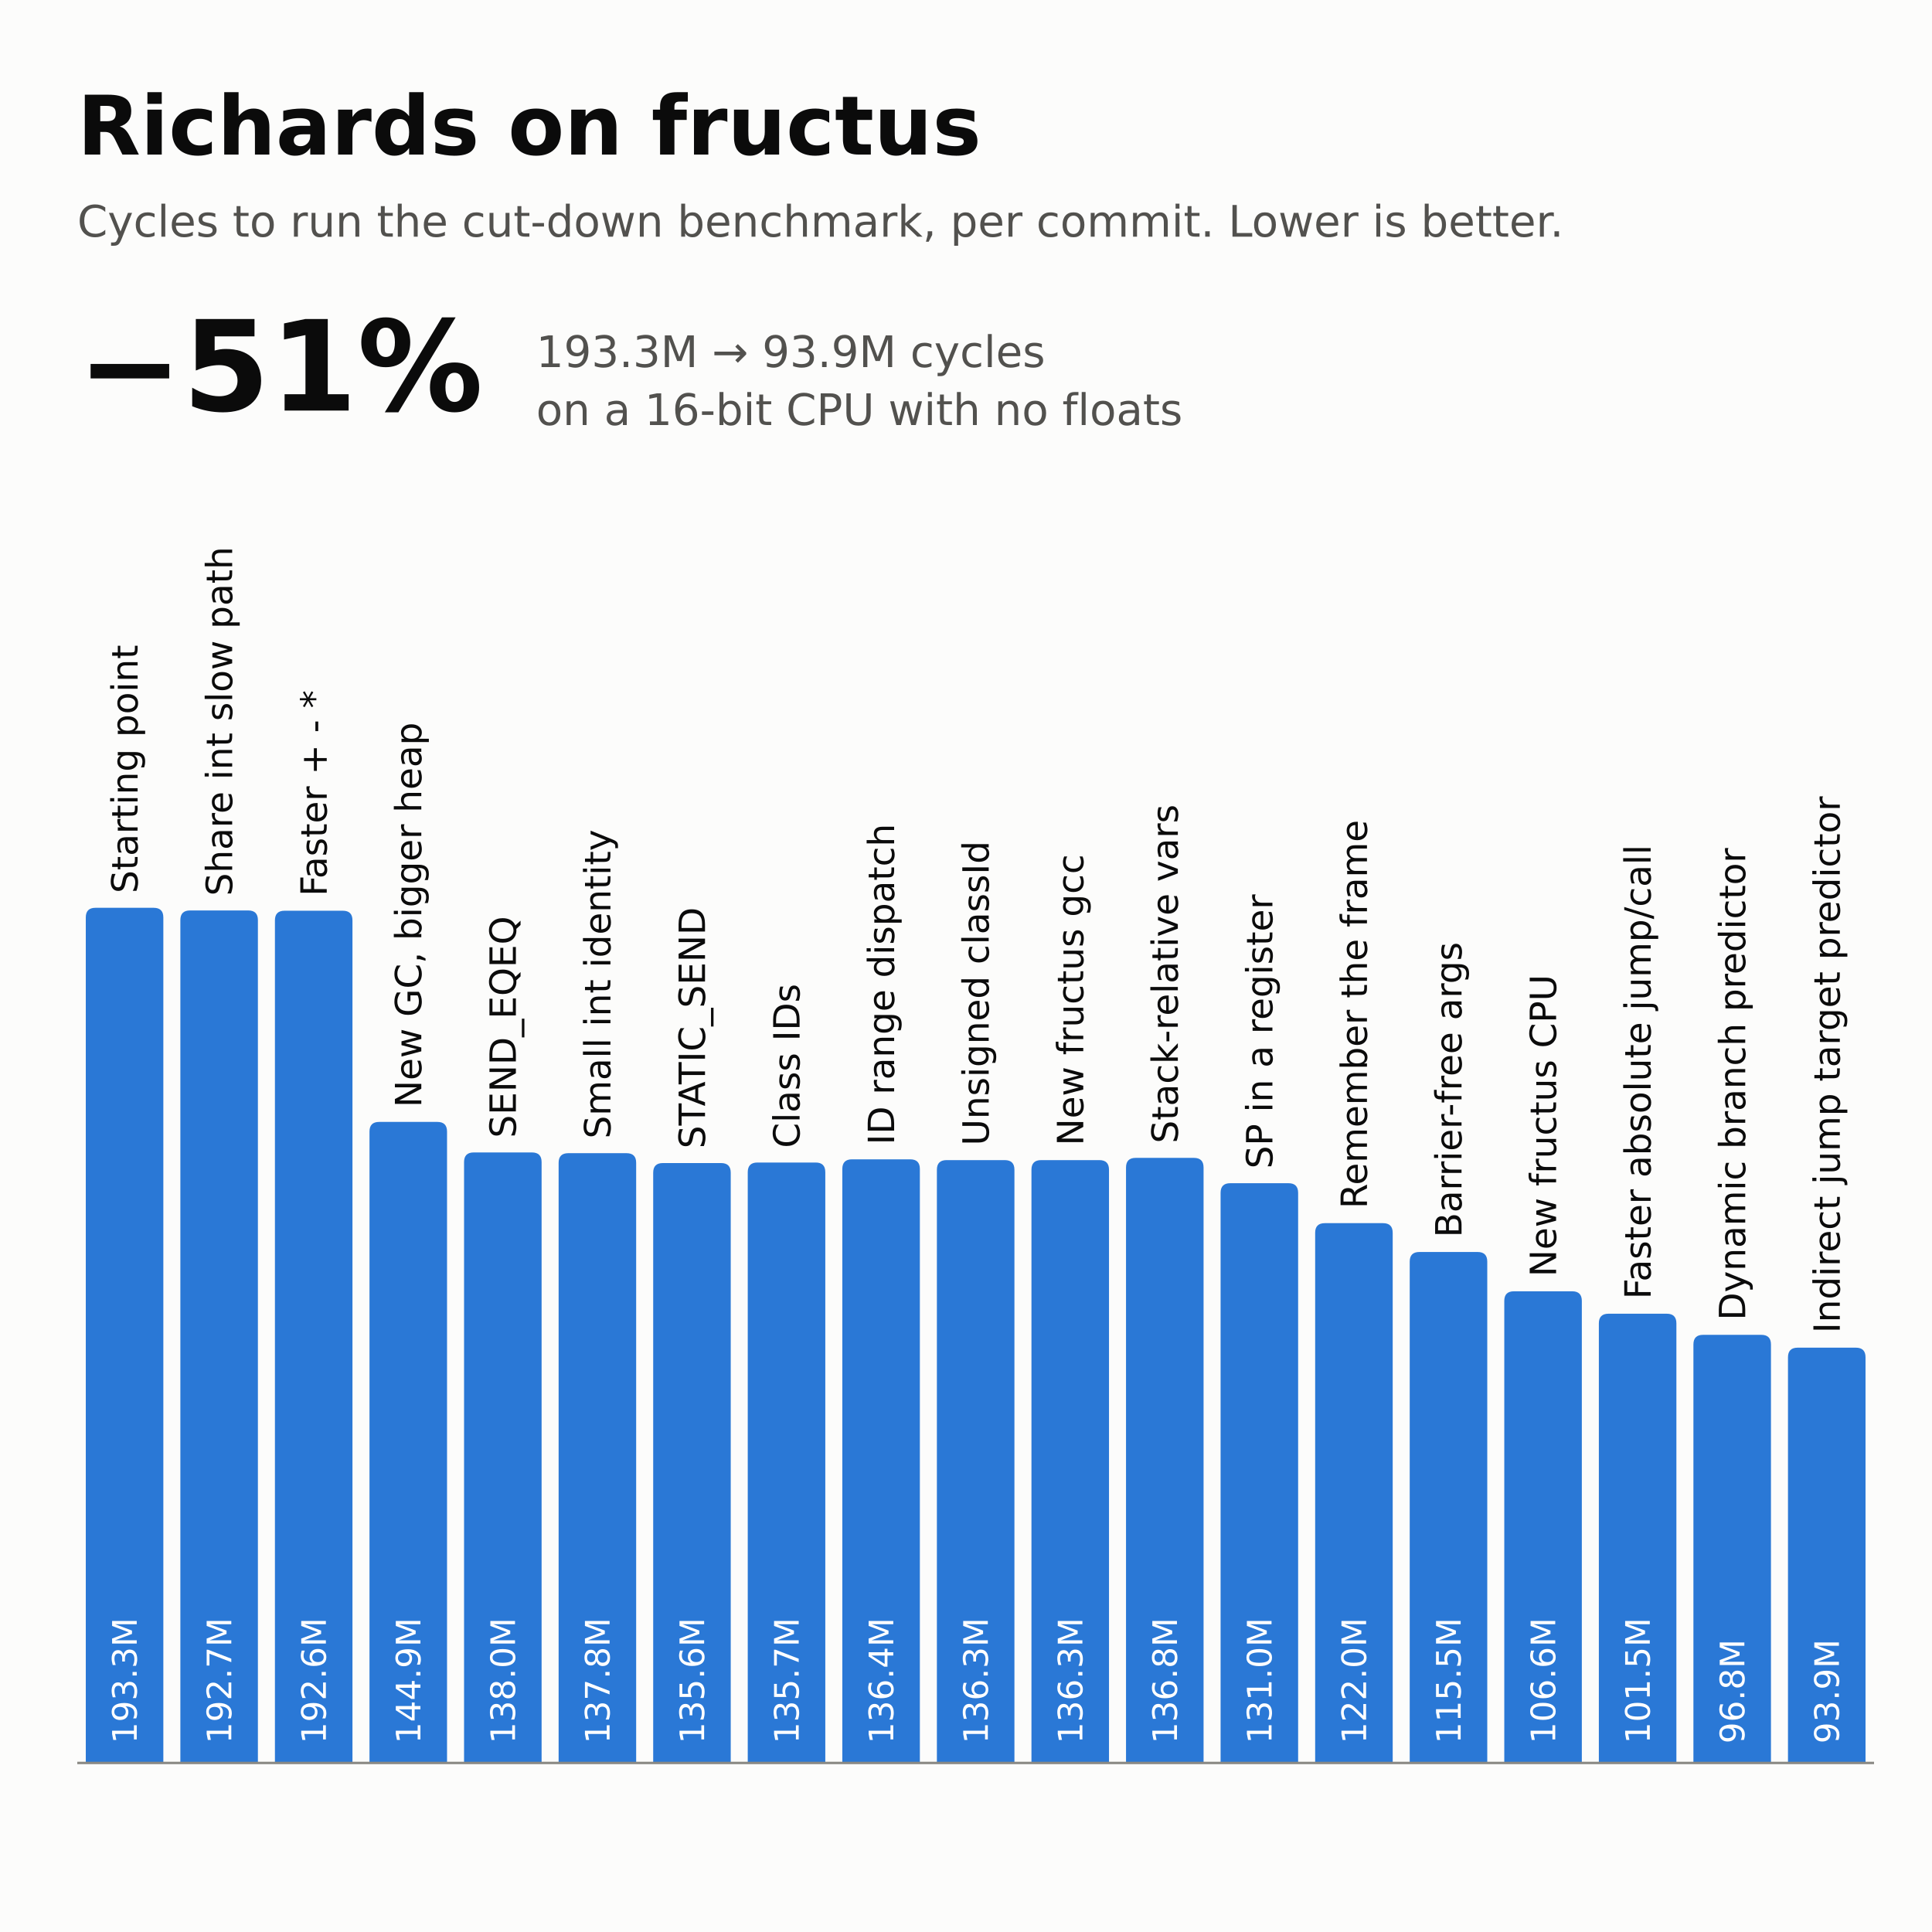
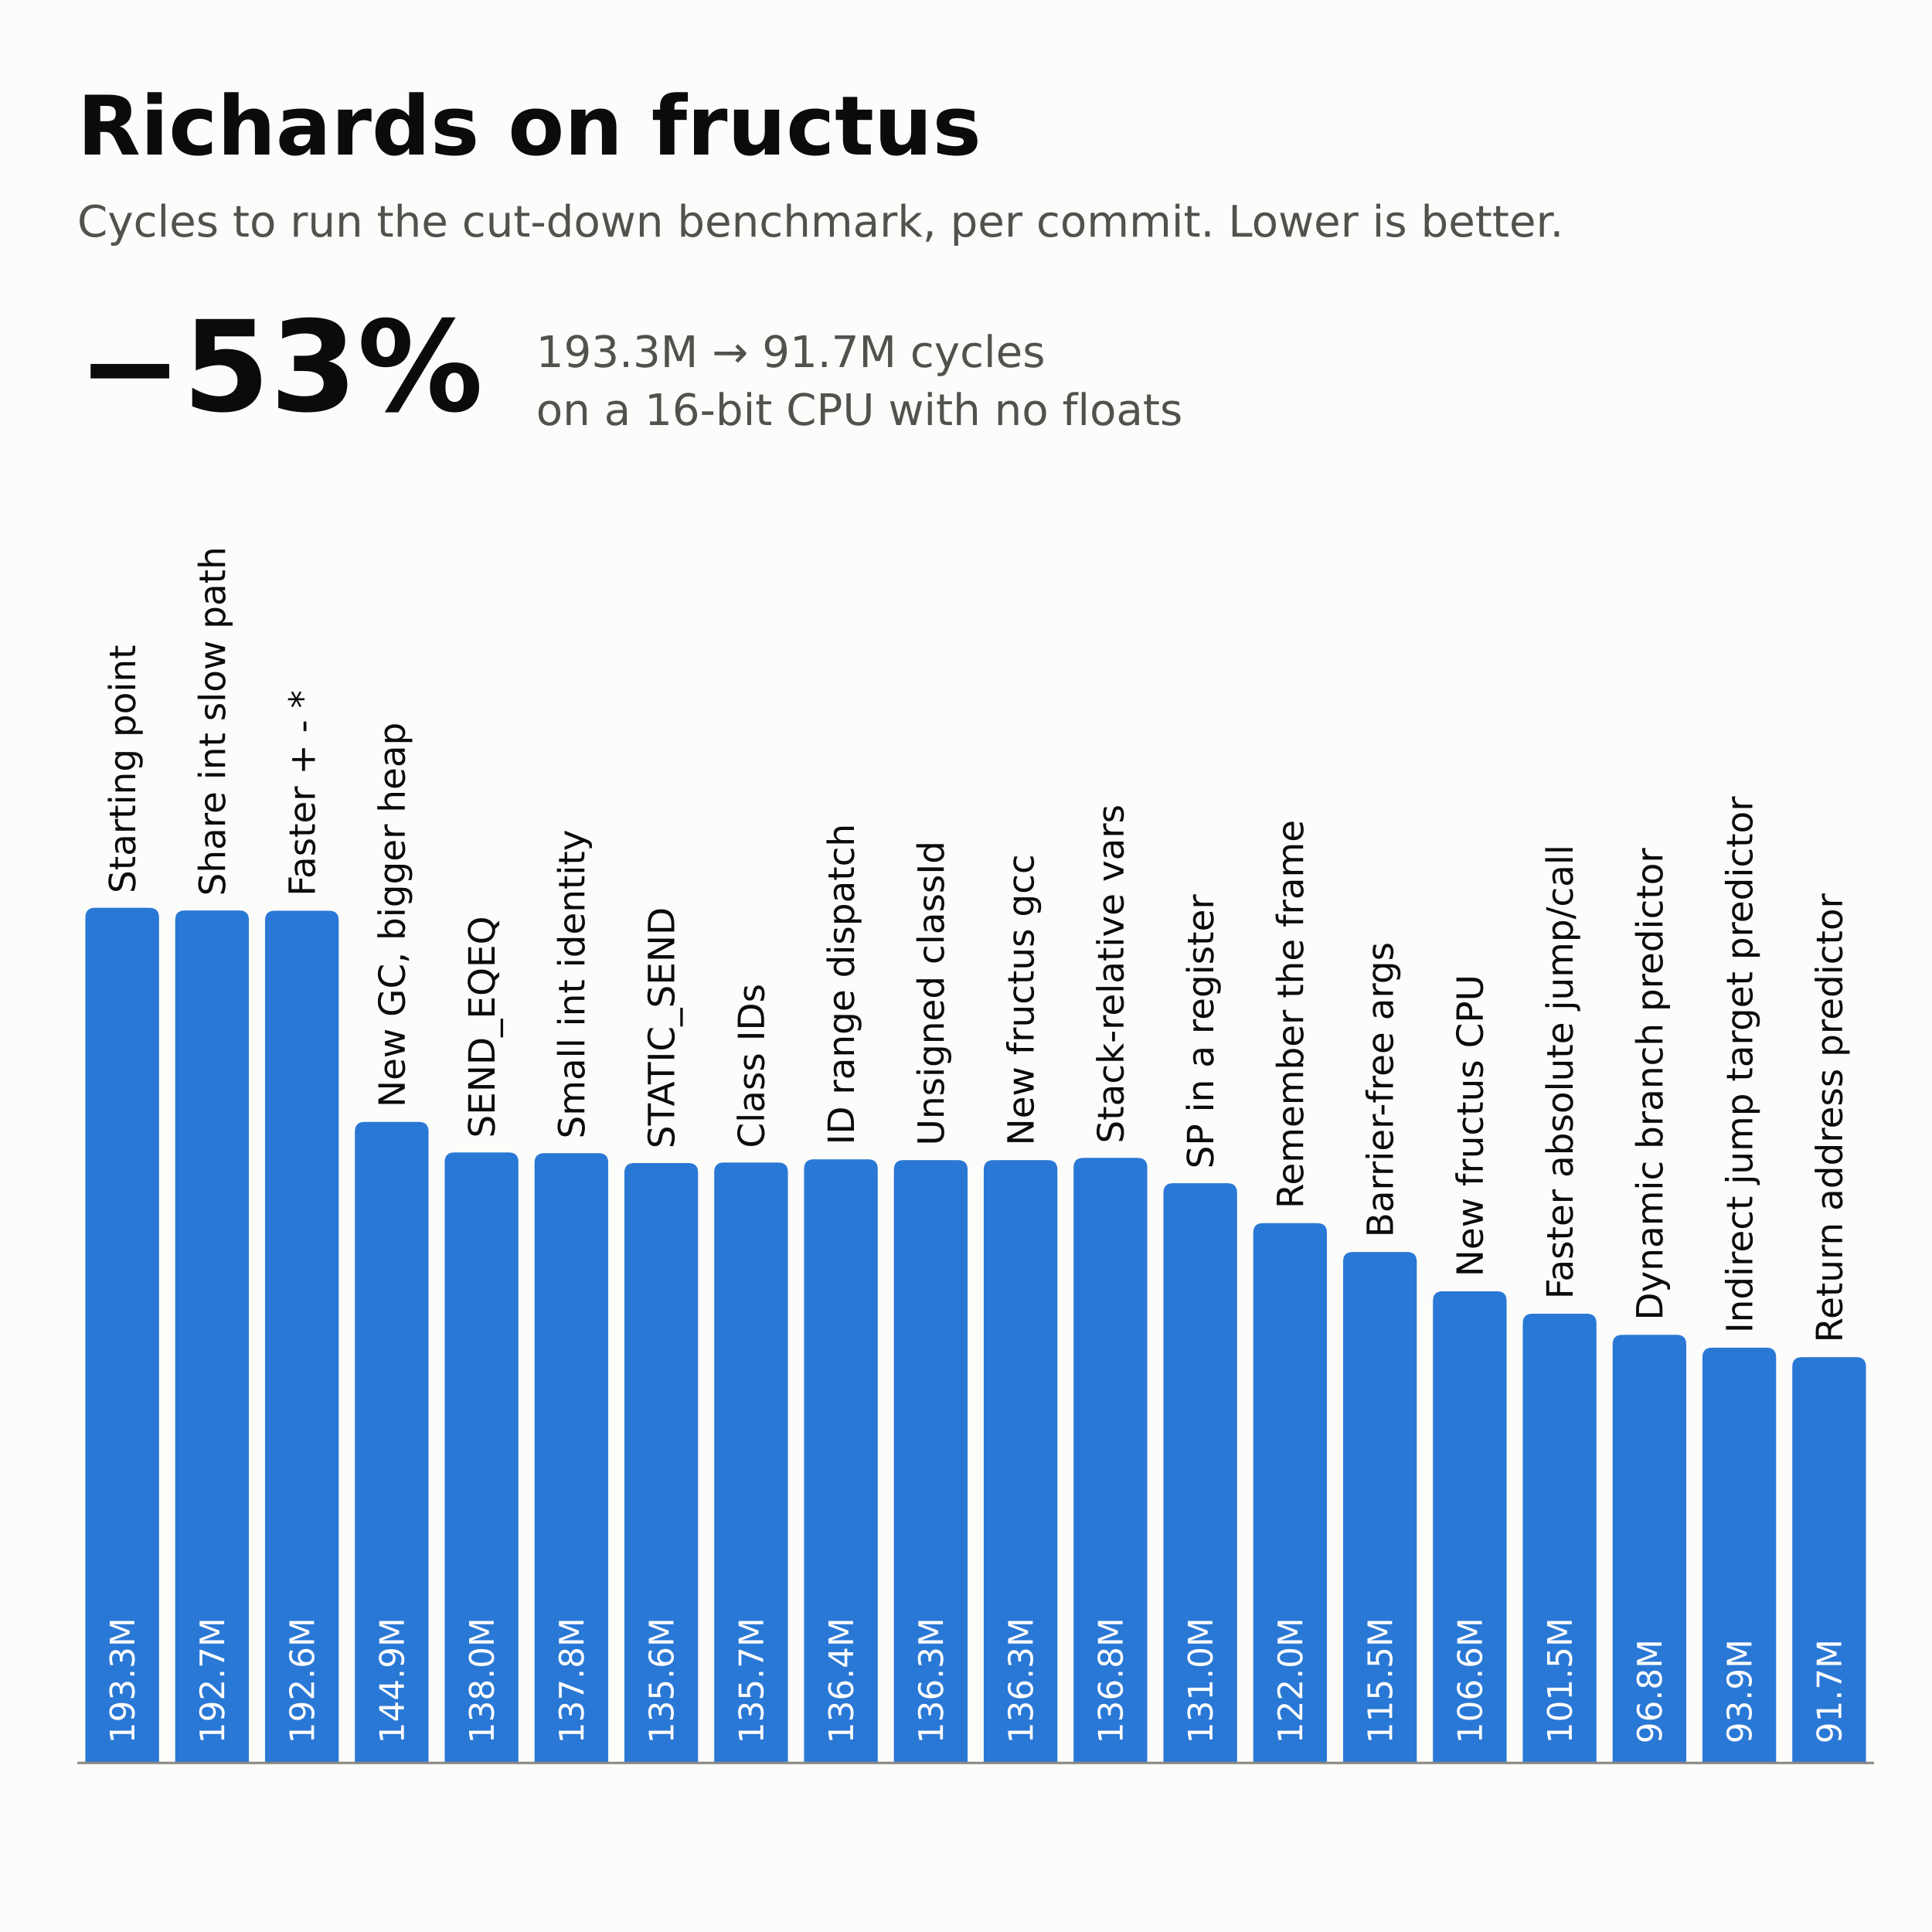
<svg xmlns="http://www.w3.org/2000/svg" width="800" height="800" viewBox="0 0 800 800" font-family="'DejaVu Sans', 'Liberation Sans', sans-serif">
  <rect width="800" height="800" fill="#fcfcfb" />
  <text x="32" y="64" font-size="34" font-weight="bold" fill="#0b0b0b">Richards on fructus</text>
  <text x="32" y="98" font-size="18" fill="#52514e">Cycles to run the cut-down benchmark, per commit. Lower is better.</text>
-   <text x="32" y="170" font-size="52" font-weight="bold" fill="#0b0b0b">−51%</text>
-   <text x="222" y="152" font-size="18" fill="#52514e">193.3M → 93.9M cycles</text>
+   <text x="32" y="170" font-size="52" font-weight="bold" fill="#0b0b0b">−53%</text>
+   <text x="222" y="152" font-size="18" fill="#52514e">193.3M → 91.7M cycles</text>
  <text x="222" y="176" font-size="18" fill="#52514e">on a 16-bit CPU with no floats</text>
-   <path d="M35.524,730 V379.901 Q35.524,375.901 39.524,375.901 H63.634 Q67.634,375.901 67.634,379.901 V730 Z" fill="#2a78d6" />
-   <text transform="translate(56.61895,722) rotate(-90)" font-size="14" fill="#ffffff">193.3M</text>
-   <text transform="translate(56.97895,369.9009) rotate(-90)" font-size="15.0" fill="#0b0b0b">Starting point</text>
-   <path d="M74.682,730 V381 Q74.682,377 78.682,377 H102.792 Q106.792,377 106.792,381 V730 Z" fill="#2a78d6" />
-   <text transform="translate(95.77684,722) rotate(-90)" font-size="14" fill="#ffffff">192.7M</text>
-   <text transform="translate(96.13684,371) rotate(-90)" font-size="15.0" fill="#0b0b0b">Share int slow path</text>
-   <path d="M113.84,730 V381.11 Q113.84,377.11 117.84,377.11 H141.949 Q145.949,377.11 145.949,381.11 V730 Z" fill="#2a78d6" />
-   <text transform="translate(134.9347,722) rotate(-90)" font-size="14" fill="#ffffff">192.6M</text>
-   <text transform="translate(135.2947,371.1099) rotate(-90)" font-size="15.0" fill="#0b0b0b">Faster + - *</text>
-   <path d="M152.998,730 V468.563 Q152.998,464.563 156.998,464.563 H181.107 Q185.107,464.563 185.107,468.563 V730 Z" fill="#2a78d6" />
-   <text transform="translate(174.0926,722) rotate(-90)" font-size="14" fill="#ffffff">144.9M</text>
-   <text transform="translate(174.4526,458.5631) rotate(-90)" font-size="15.0" fill="#0b0b0b">New GC, bigger heap</text>
-   <path d="M192.156,730 V481.203 Q192.156,477.203 196.156,477.203 H220.265 Q224.265,477.203 224.265,481.203 V730 Z" fill="#2a78d6" />
-   <text transform="translate(213.2505,722) rotate(-90)" font-size="14" fill="#ffffff">138.0M</text>
-   <text transform="translate(213.6105,471.2029) rotate(-90)" font-size="15.0" fill="#0b0b0b">SEND_EQEQ</text>
-   <path d="M231.314,730 V481.506 Q231.314,477.506 235.314,477.506 H259.423 Q263.423,477.506 263.423,481.506 V730 Z" fill="#2a78d6" />
-   <text transform="translate(252.4084,722) rotate(-90)" font-size="14" fill="#ffffff">137.8M</text>
-   <text transform="translate(252.7684,471.5063) rotate(-90)" font-size="15.0" fill="#0b0b0b">Small int identity</text>
-   <path d="M270.472,730 V485.599 Q270.472,481.599 274.472,481.599 H298.581 Q302.581,481.599 302.581,485.599 V730 Z" fill="#2a78d6" />
-   <text transform="translate(291.5663,722) rotate(-90)" font-size="14" fill="#ffffff">135.6M</text>
-   <text transform="translate(291.9263,475.5994) rotate(-90)" font-size="15.0" fill="#0b0b0b">STATIC_SEND</text>
-   <path d="M309.629,730 V485.376 Q309.629,481.376 313.629,481.376 H337.739 Q341.739,481.376 341.739,485.376 V730 Z" fill="#2a78d6" />
-   <text transform="translate(330.7242,722) rotate(-90)" font-size="14" fill="#ffffff">135.7M</text>
-   <text transform="translate(331.0842,475.3758) rotate(-90)" font-size="15.0" fill="#0b0b0b">Class IDs</text>
-   <path d="M348.787,730 V484.054 Q348.787,480.054 352.787,480.054 H376.897 Q380.897,480.054 380.897,484.054 V730 Z" fill="#2a78d6" />
-   <text transform="translate(369.8821,722) rotate(-90)" font-size="14" fill="#ffffff">136.4M</text>
-   <text transform="translate(370.2421,474.0543) rotate(-90)" font-size="15.0" fill="#0b0b0b">ID range dispatch</text>
-   <path d="M387.945,730 V484.379 Q387.945,480.379 391.945,480.379 H416.055 Q420.055,480.379 420.055,484.379 V730 Z" fill="#2a78d6" />
-   <text transform="translate(409.04,722) rotate(-90)" font-size="14" fill="#ffffff">136.3M</text>
-   <text transform="translate(409.4,474.3792) rotate(-90)" font-size="15.0" fill="#0b0b0b">Unsigned classId</text>
-   <path d="M427.103,730 V484.379 Q427.103,480.379 431.103,480.379 H455.213 Q459.213,480.379 459.213,484.379 V730 Z" fill="#2a78d6" />
-   <text transform="translate(448.1979,722) rotate(-90)" font-size="14" fill="#ffffff">136.3M</text>
-   <text transform="translate(448.5579,474.3792) rotate(-90)" font-size="15.0" fill="#0b0b0b">New fructus gcc</text>
-   <path d="M466.261,730 V483.451 Q466.261,479.451 470.261,479.451 H494.371 Q498.371,479.451 498.371,483.451 V730 Z" fill="#2a78d6" />
-   <text transform="translate(487.3558,722) rotate(-90)" font-size="14" fill="#ffffff">136.8M</text>
-   <text transform="translate(487.7158,473.451) rotate(-90)" font-size="15.0" fill="#0b0b0b">Stack-relative vars</text>
-   <path d="M505.419,730 V493.943 Q505.419,489.943 509.419,489.943 H533.528 Q537.528,489.943 537.528,493.943 V730 Z" fill="#2a78d6" />
-   <text transform="translate(526.5137,722) rotate(-90)" font-size="14" fill="#ffffff">131.0M</text>
-   <text transform="translate(526.8737,483.9433) rotate(-90)" font-size="15.0" fill="#0b0b0b">SP in a register</text>
-   <path d="M544.577,730 V510.484 Q544.577,506.484 548.577,506.484 H572.686 Q576.686,506.484 576.686,510.484 V730 Z" fill="#2a78d6" />
-   <text transform="translate(565.6716,722) rotate(-90)" font-size="14" fill="#ffffff">122.0M</text>
-   <text transform="translate(566.0316,500.4844) rotate(-90)" font-size="15.0" fill="#0b0b0b">Remember the frame</text>
-   <path d="M583.735,730 V522.421 Q583.735,518.421 587.735,518.421 H611.844 Q615.844,518.421 615.844,522.421 V730 Z" fill="#2a78d6" />
-   <text transform="translate(604.8295,722) rotate(-90)" font-size="14" fill="#ffffff">115.5M</text>
-   <text transform="translate(605.1895,512.421) rotate(-90)" font-size="15.0" fill="#0b0b0b">Barrier-free args</text>
-   <path d="M622.893,730 V538.696 Q622.893,534.696 626.893,534.696 H651.002 Q655.002,534.696 655.002,538.696 V730 Z" fill="#2a78d6" />
-   <text transform="translate(643.9874,722) rotate(-90)" font-size="14" fill="#ffffff">106.6M</text>
-   <text transform="translate(644.3474,528.6965) rotate(-90)" font-size="15.0" fill="#0b0b0b">New fructus CPU</text>
-   <path d="M662.051,730 V547.981 Q662.051,543.981 666.051,543.981 H690.16 Q694.16,543.981 694.16,547.981 V730 Z" fill="#2a78d6" />
-   <text transform="translate(683.1453,722) rotate(-90)" font-size="14" fill="#ffffff">101.5M</text>
-   <text transform="translate(683.5053,537.9811) rotate(-90)" font-size="15.0" fill="#0b0b0b">Faster absolute jump/call</text>
-   <path d="M701.208,730 V556.727 Q701.208,552.727 705.208,552.727 H729.318 Q733.318,552.727 733.318,556.727 V730 Z" fill="#2a78d6" />
-   <text transform="translate(722.3032,722) rotate(-90)" font-size="14" fill="#ffffff">96.8M</text>
-   <text transform="translate(722.6632,546.7269) rotate(-90)" font-size="15.0" fill="#0b0b0b">Dynamic branch predictor</text>
-   <path d="M740.366,730 V562.041 Q740.366,558.041 744.366,558.041 H768.476 Q772.476,558.041 772.476,562.041 V730 Z" fill="#2a78d6" />
-   <text transform="translate(761.4611,722) rotate(-90)" font-size="14" fill="#ffffff">93.9M</text>
-   <text transform="translate(761.8211,552.0411) rotate(-90)" font-size="15.0" fill="#0b0b0b">Indirect jump target predictor</text>
+   <path d="M35.348,730 V379.901 Q35.348,375.901 39.348,375.901 H61.852 Q65.852,375.901 65.852,379.901 V730 Z" fill="#2a78d6" />
+   <text transform="translate(55.64,722) rotate(-90)" font-size="14" fill="#ffffff">193.3M</text>
+   <text transform="translate(56,369.9009) rotate(-90)" font-size="15.0" fill="#0b0b0b">Starting point</text>
+   <path d="M72.548,730 V381 Q72.548,377 76.548,377 H99.052 Q103.052,377 103.052,381 V730 Z" fill="#2a78d6" />
+   <text transform="translate(92.84,722) rotate(-90)" font-size="14" fill="#ffffff">192.7M</text>
+   <text transform="translate(93.2,371) rotate(-90)" font-size="15.0" fill="#0b0b0b">Share int slow path</text>
+   <path d="M109.748,730 V381.11 Q109.748,377.11 113.748,377.11 H136.252 Q140.252,377.11 140.252,381.11 V730 Z" fill="#2a78d6" />
+   <text transform="translate(130.04,722) rotate(-90)" font-size="14" fill="#ffffff">192.6M</text>
+   <text transform="translate(130.4,371.1099) rotate(-90)" font-size="15.0" fill="#0b0b0b">Faster + - *</text>
+   <path d="M146.948,730 V468.563 Q146.948,464.563 150.948,464.563 H173.452 Q177.452,464.563 177.452,468.563 V730 Z" fill="#2a78d6" />
+   <text transform="translate(167.24,722) rotate(-90)" font-size="14" fill="#ffffff">144.9M</text>
+   <text transform="translate(167.6,458.5631) rotate(-90)" font-size="15.0" fill="#0b0b0b">New GC, bigger heap</text>
+   <path d="M184.148,730 V481.203 Q184.148,477.203 188.148,477.203 H210.652 Q214.652,477.203 214.652,481.203 V730 Z" fill="#2a78d6" />
+   <text transform="translate(204.44,722) rotate(-90)" font-size="14" fill="#ffffff">138.0M</text>
+   <text transform="translate(204.8,471.2029) rotate(-90)" font-size="15.0" fill="#0b0b0b">SEND_EQEQ</text>
+   <path d="M221.348,730 V481.506 Q221.348,477.506 225.348,477.506 H247.852 Q251.852,477.506 251.852,481.506 V730 Z" fill="#2a78d6" />
+   <text transform="translate(241.64,722) rotate(-90)" font-size="14" fill="#ffffff">137.8M</text>
+   <text transform="translate(242,471.5063) rotate(-90)" font-size="15.0" fill="#0b0b0b">Small int identity</text>
+   <path d="M258.548,730 V485.599 Q258.548,481.599 262.548,481.599 H285.052 Q289.052,481.599 289.052,485.599 V730 Z" fill="#2a78d6" />
+   <text transform="translate(278.84,722) rotate(-90)" font-size="14" fill="#ffffff">135.6M</text>
+   <text transform="translate(279.2,475.5994) rotate(-90)" font-size="15.0" fill="#0b0b0b">STATIC_SEND</text>
+   <path d="M295.748,730 V485.376 Q295.748,481.376 299.748,481.376 H322.252 Q326.252,481.376 326.252,485.376 V730 Z" fill="#2a78d6" />
+   <text transform="translate(316.04,722) rotate(-90)" font-size="14" fill="#ffffff">135.7M</text>
+   <text transform="translate(316.4,475.3758) rotate(-90)" font-size="15.0" fill="#0b0b0b">Class IDs</text>
+   <path d="M332.948,730 V484.054 Q332.948,480.054 336.948,480.054 H359.452 Q363.452,480.054 363.452,484.054 V730 Z" fill="#2a78d6" />
+   <text transform="translate(353.24,722) rotate(-90)" font-size="14" fill="#ffffff">136.4M</text>
+   <text transform="translate(353.6,474.0543) rotate(-90)" font-size="15.0" fill="#0b0b0b">ID range dispatch</text>
+   <path d="M370.148,730 V484.379 Q370.148,480.379 374.148,480.379 H396.652 Q400.652,480.379 400.652,484.379 V730 Z" fill="#2a78d6" />
+   <text transform="translate(390.44,722) rotate(-90)" font-size="14" fill="#ffffff">136.3M</text>
+   <text transform="translate(390.8,474.3792) rotate(-90)" font-size="15.0" fill="#0b0b0b">Unsigned classId</text>
+   <path d="M407.348,730 V484.379 Q407.348,480.379 411.348,480.379 H433.852 Q437.852,480.379 437.852,484.379 V730 Z" fill="#2a78d6" />
+   <text transform="translate(427.64,722) rotate(-90)" font-size="14" fill="#ffffff">136.3M</text>
+   <text transform="translate(428,474.3792) rotate(-90)" font-size="15.0" fill="#0b0b0b">New fructus gcc</text>
+   <path d="M444.548,730 V483.451 Q444.548,479.451 448.548,479.451 H471.052 Q475.052,479.451 475.052,483.451 V730 Z" fill="#2a78d6" />
+   <text transform="translate(464.84,722) rotate(-90)" font-size="14" fill="#ffffff">136.8M</text>
+   <text transform="translate(465.2,473.451) rotate(-90)" font-size="15.0" fill="#0b0b0b">Stack-relative vars</text>
+   <path d="M481.748,730 V493.943 Q481.748,489.943 485.748,489.943 H508.252 Q512.252,489.943 512.252,493.943 V730 Z" fill="#2a78d6" />
+   <text transform="translate(502.04,722) rotate(-90)" font-size="14" fill="#ffffff">131.0M</text>
+   <text transform="translate(502.4,483.9433) rotate(-90)" font-size="15.0" fill="#0b0b0b">SP in a register</text>
+   <path d="M518.948,730 V510.484 Q518.948,506.484 522.948,506.484 H545.452 Q549.452,506.484 549.452,510.484 V730 Z" fill="#2a78d6" />
+   <text transform="translate(539.24,722) rotate(-90)" font-size="14" fill="#ffffff">122.0M</text>
+   <text transform="translate(539.6,500.4844) rotate(-90)" font-size="15.0" fill="#0b0b0b">Remember the frame</text>
+   <path d="M556.148,730 V522.421 Q556.148,518.421 560.148,518.421 H582.652 Q586.652,518.421 586.652,522.421 V730 Z" fill="#2a78d6" />
+   <text transform="translate(576.44,722) rotate(-90)" font-size="14" fill="#ffffff">115.5M</text>
+   <text transform="translate(576.8,512.421) rotate(-90)" font-size="15.0" fill="#0b0b0b">Barrier-free args</text>
+   <path d="M593.348,730 V538.696 Q593.348,534.696 597.348,534.696 H619.852 Q623.852,534.696 623.852,538.696 V730 Z" fill="#2a78d6" />
+   <text transform="translate(613.64,722) rotate(-90)" font-size="14" fill="#ffffff">106.6M</text>
+   <text transform="translate(614,528.6965) rotate(-90)" font-size="15.0" fill="#0b0b0b">New fructus CPU</text>
+   <path d="M630.548,730 V547.981 Q630.548,543.981 634.548,543.981 H657.052 Q661.052,543.981 661.052,547.981 V730 Z" fill="#2a78d6" />
+   <text transform="translate(650.84,722) rotate(-90)" font-size="14" fill="#ffffff">101.5M</text>
+   <text transform="translate(651.2,537.9811) rotate(-90)" font-size="15.0" fill="#0b0b0b">Faster absolute jump/call</text>
+   <path d="M667.748,730 V556.727 Q667.748,552.727 671.748,552.727 H694.252 Q698.252,552.727 698.252,556.727 V730 Z" fill="#2a78d6" />
+   <text transform="translate(688.04,722) rotate(-90)" font-size="14" fill="#ffffff">96.8M</text>
+   <text transform="translate(688.4,546.7269) rotate(-90)" font-size="15.0" fill="#0b0b0b">Dynamic branch predictor</text>
+   <path d="M704.948,730 V562.041 Q704.948,558.041 708.948,558.041 H731.452 Q735.452,558.041 735.452,562.041 V730 Z" fill="#2a78d6" />
+   <text transform="translate(725.24,722) rotate(-90)" font-size="14" fill="#ffffff">93.9M</text>
+   <text transform="translate(725.6,552.0411) rotate(-90)" font-size="15.0" fill="#0b0b0b">Indirect jump target predictor</text>
+   <path d="M742.148,730 V565.964 Q742.148,561.964 746.148,561.964 H768.652 Q772.652,561.964 772.652,565.964 V730 Z" fill="#2a78d6" />
+   <text transform="translate(762.44,722) rotate(-90)" font-size="14" fill="#ffffff">91.7M</text>
+   <text transform="translate(762.8,555.9643) rotate(-90)" font-size="15.0" fill="#0b0b0b">Return address predictor</text>
  <line x1="32" x2="776" y1="730" y2="730" stroke="#8a8984" stroke-width="1" />
</svg>
